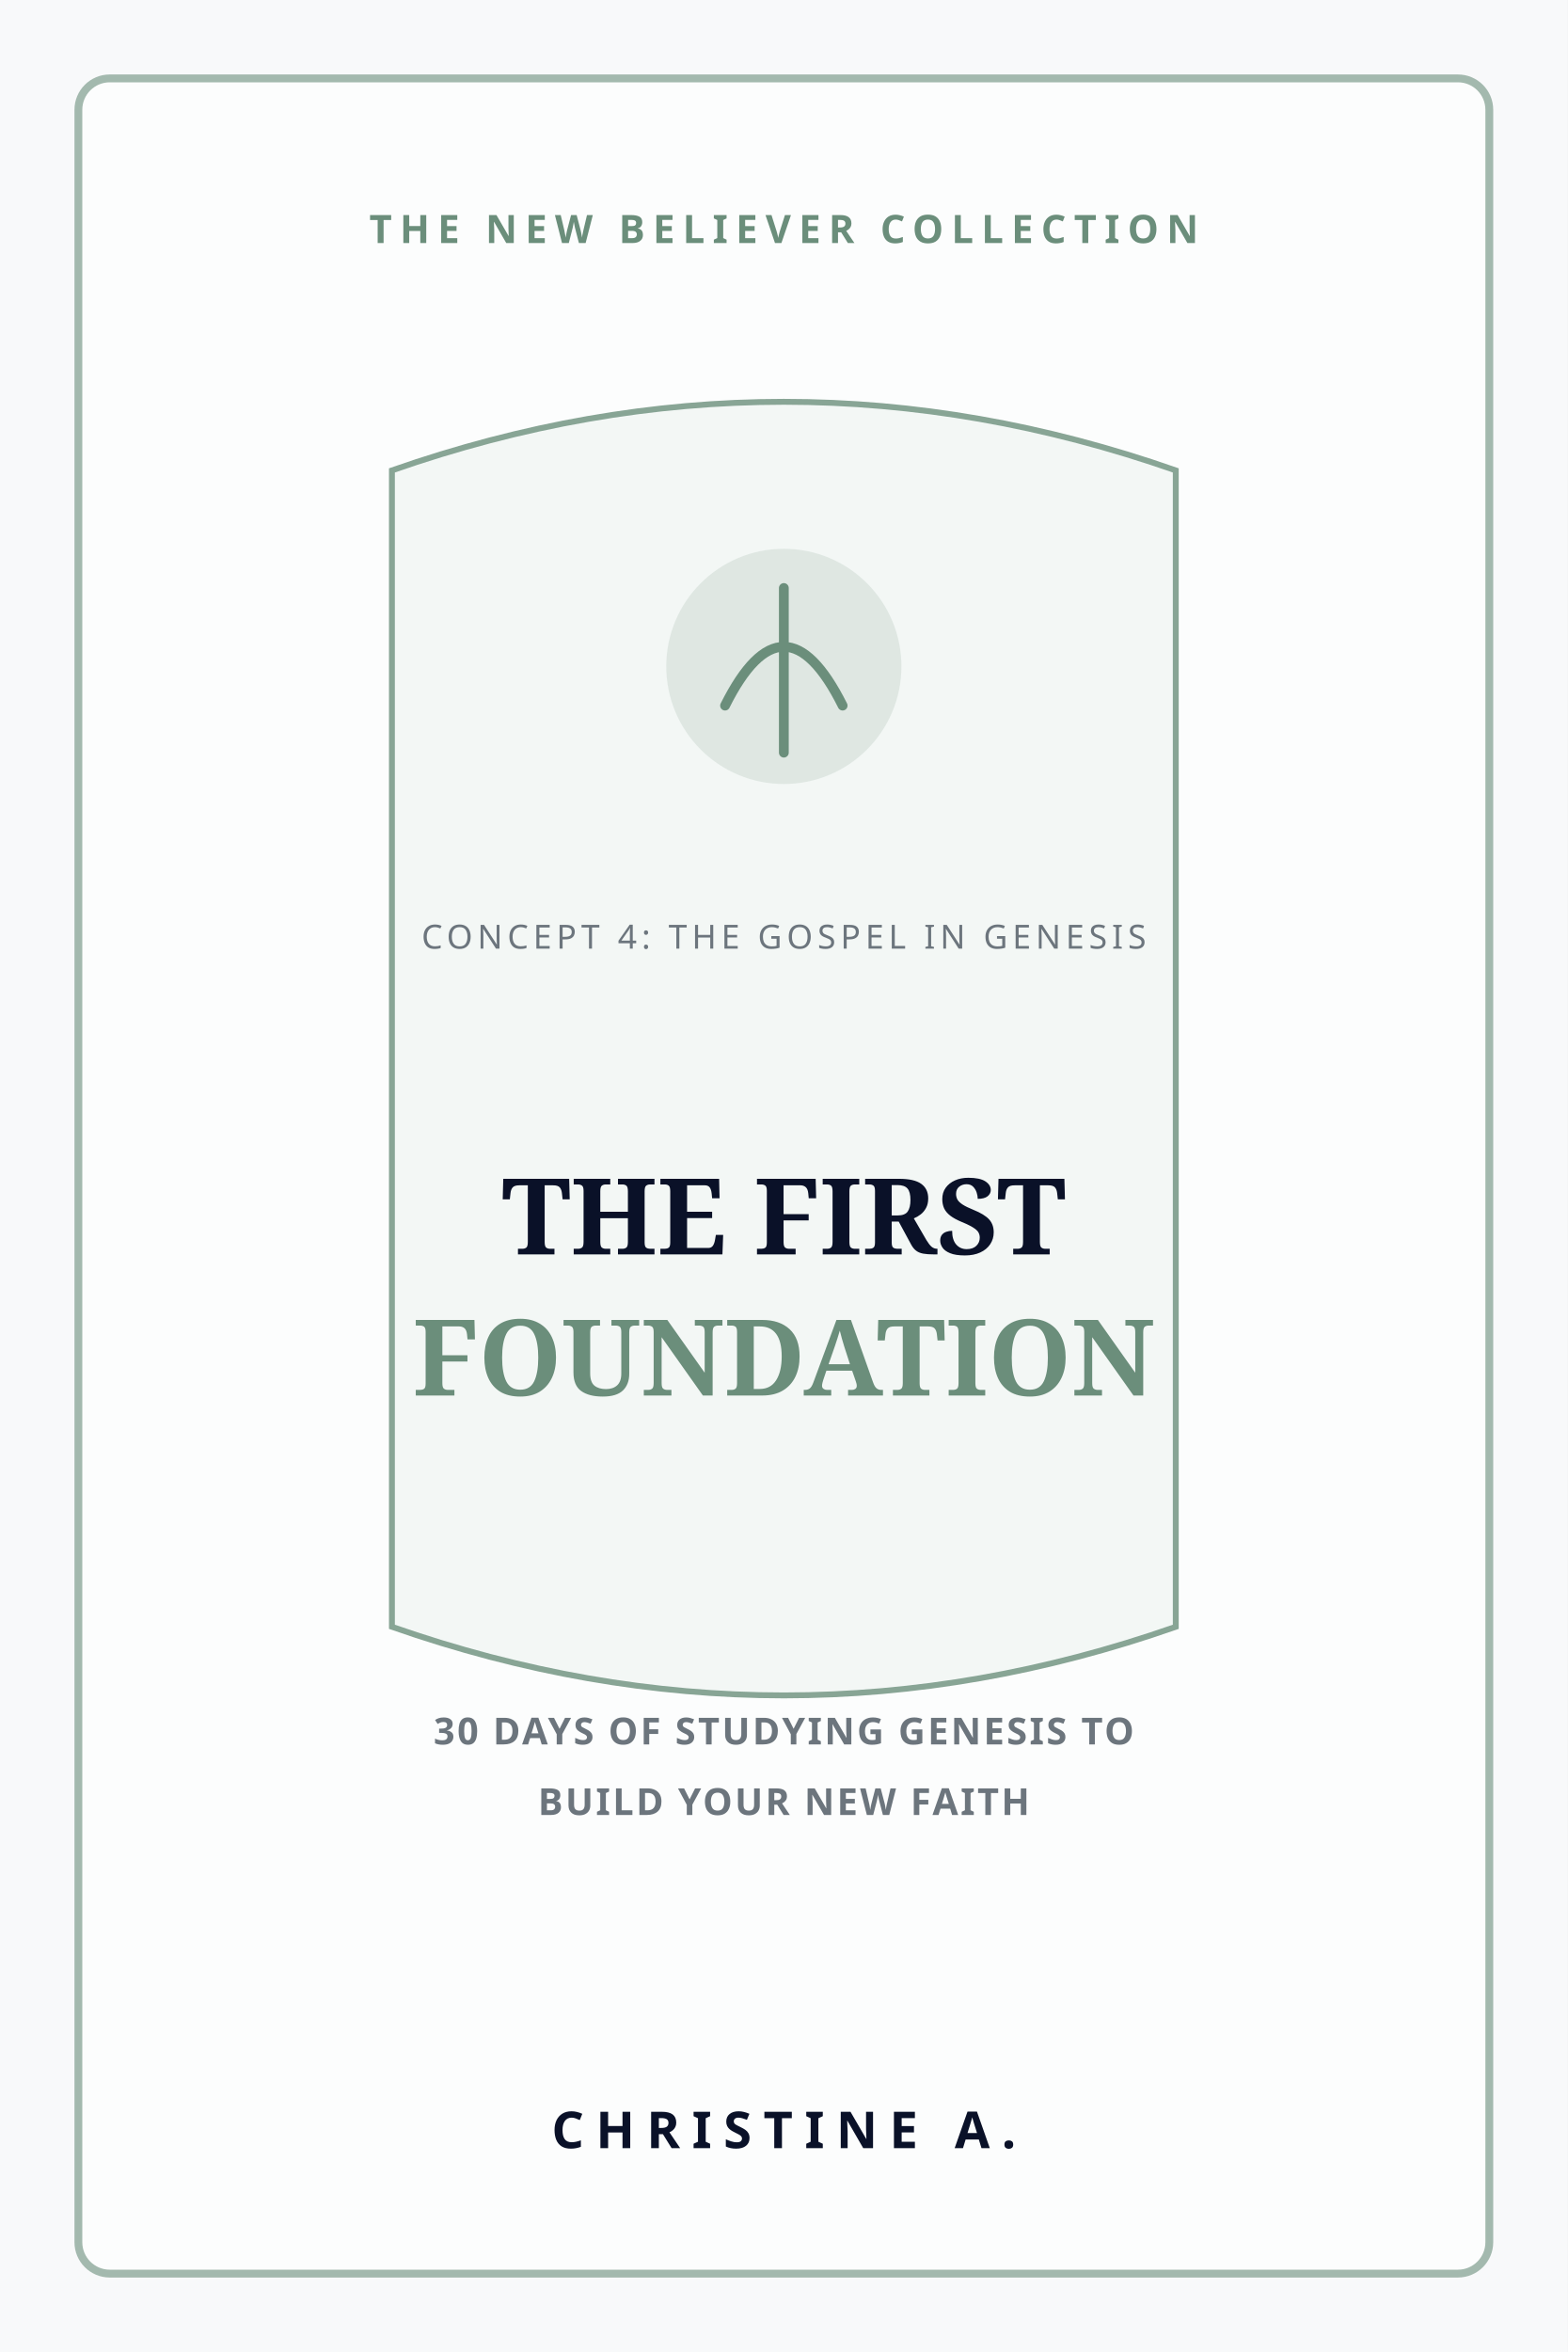
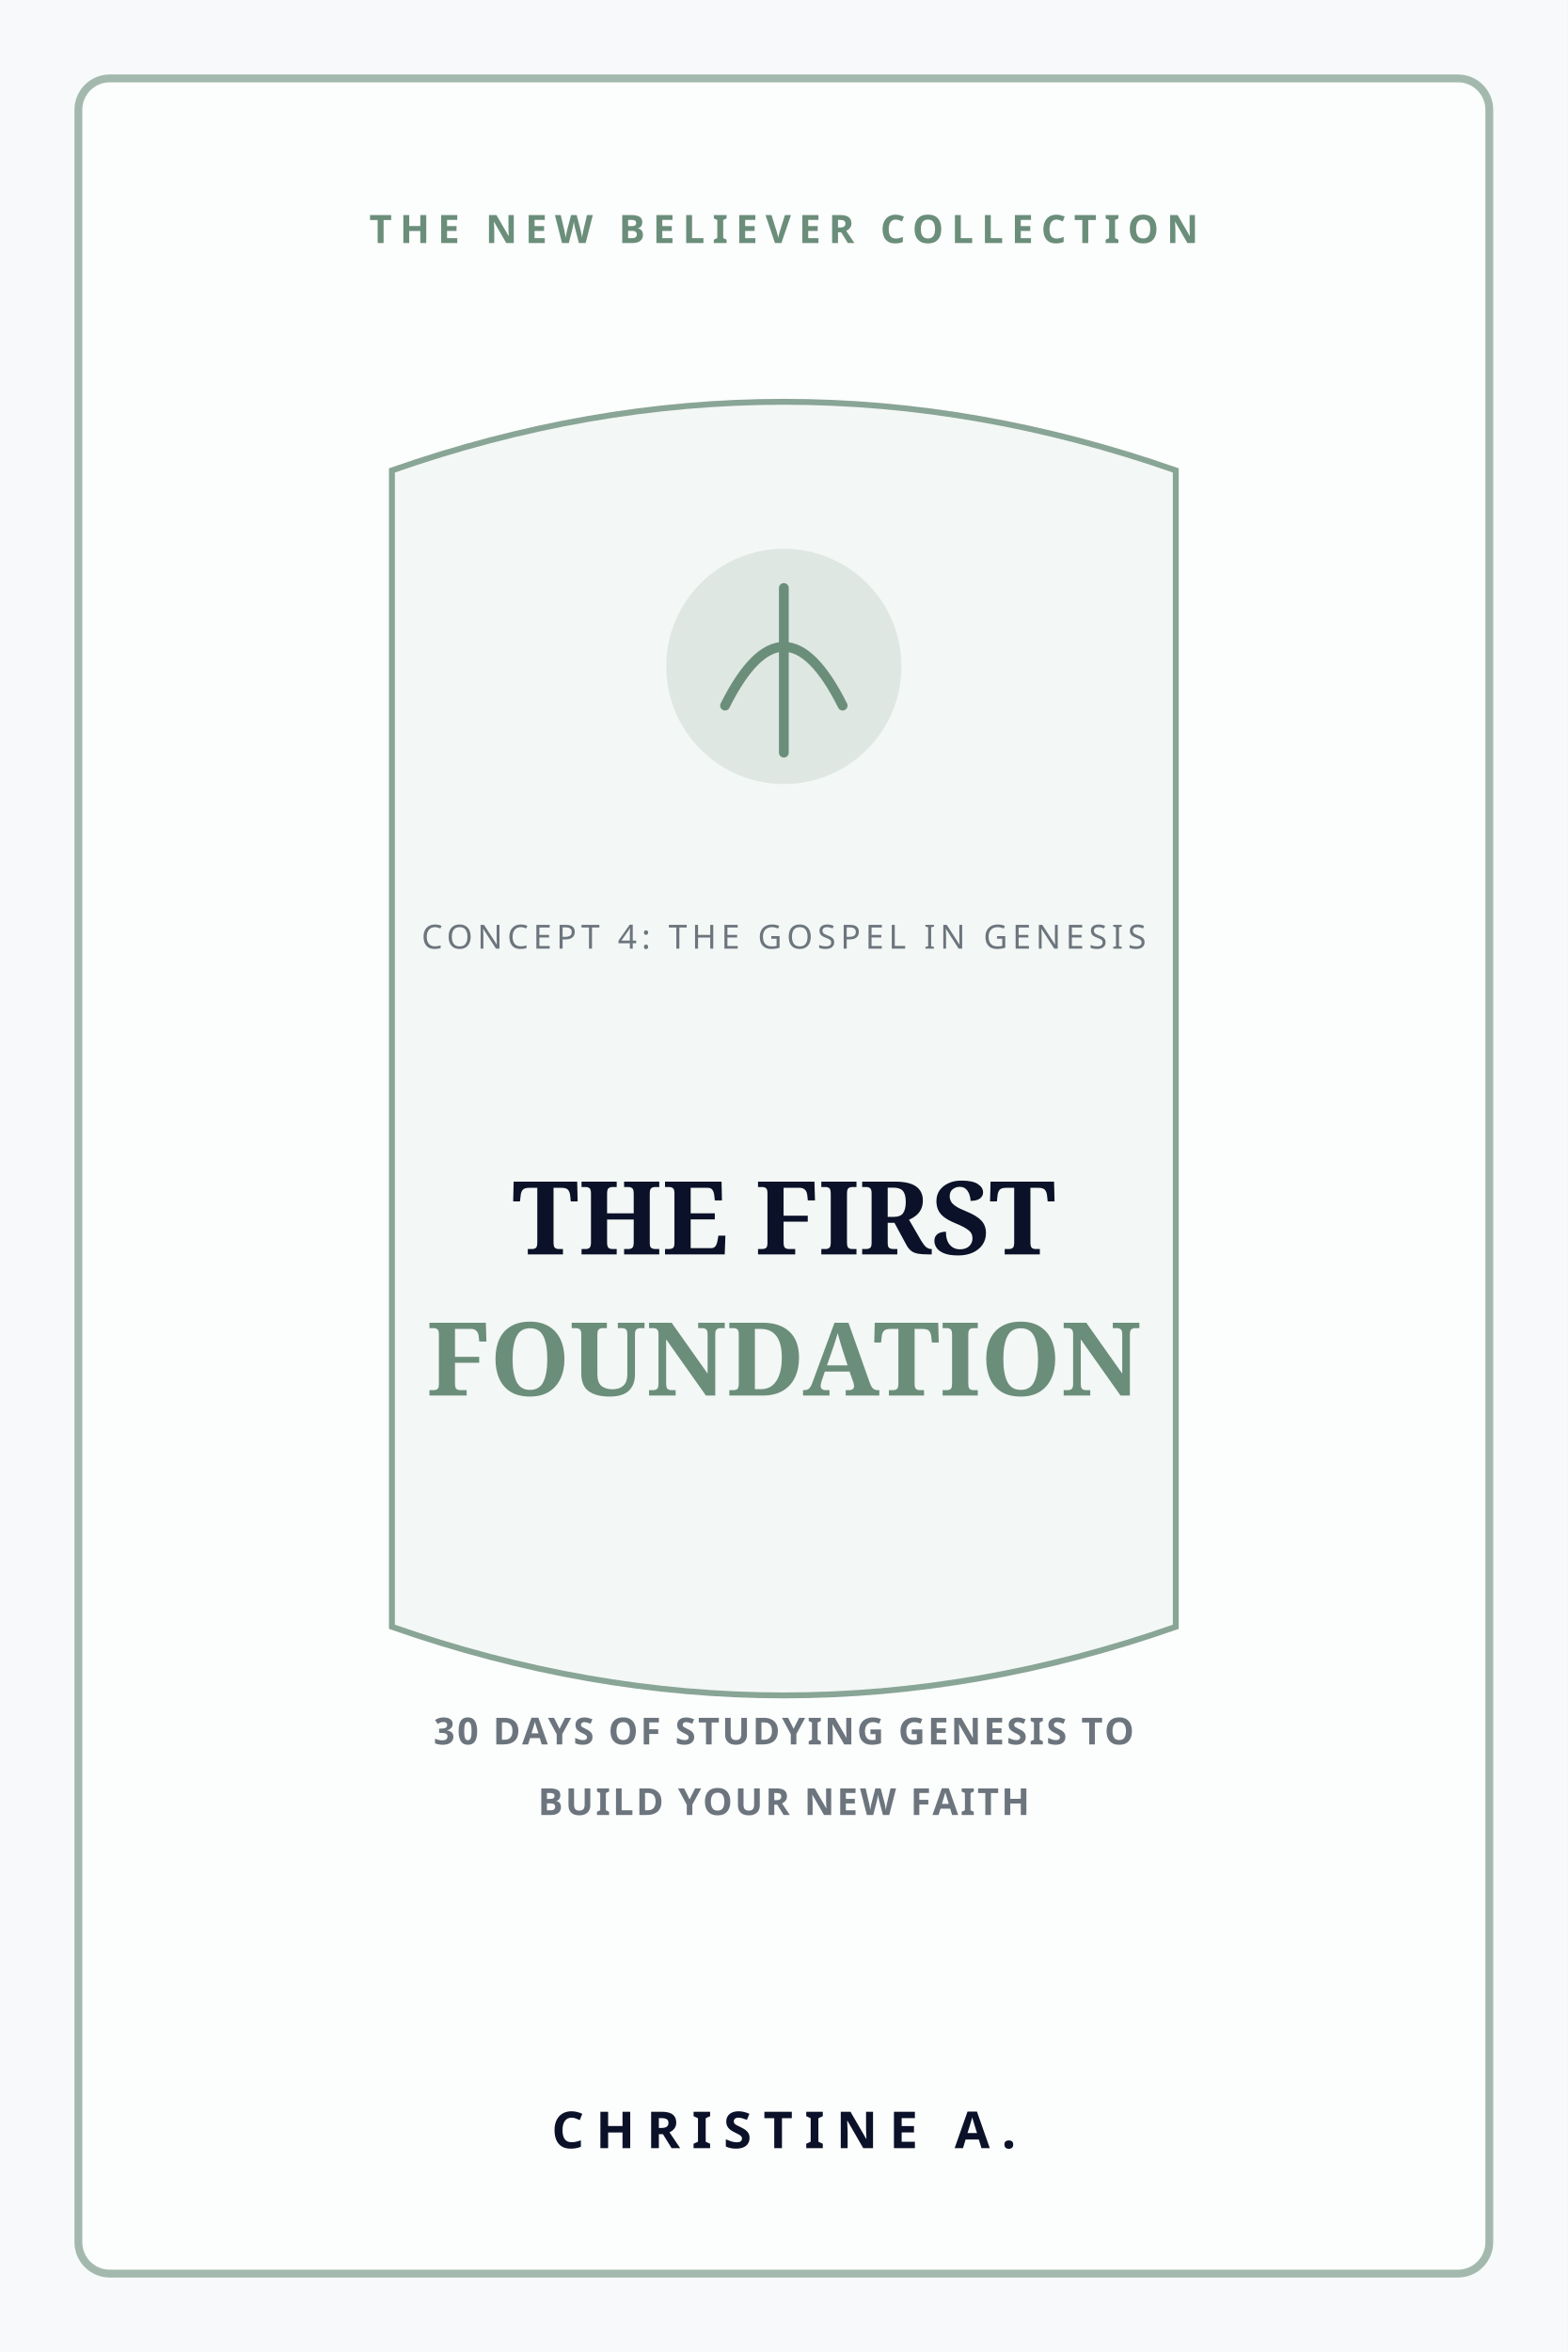
<svg xmlns="http://www.w3.org/2000/svg" viewBox="0 0 400 600" width="100%" height="100%">
  <rect width="100%" height="100%" fill="#F8F9FA" />
  <rect x="20" y="20" width="360" height="560" rx="8" fill="#FFFFFF" stroke="#6B8E7B" stroke-width="2" opacity="0.6" />
  <path d="M 100 120 Q 200 85 300 120 L 300 415 Q 200 450 100 415 Z" fill="#F1F5F3" stroke="#6B8E7B" stroke-width="1.5" opacity="0.8" />
  <circle cx="200" cy="170" r="30" fill="#6B8E7B" opacity="0.15" />
  <path d="M 185 180 Q 200 150 215 180 M 200 150 L 200 192" stroke="#6B8E7B" stroke-width="2.5" fill="none" stroke-linecap="round" />
  <text x="200" y="62" font-family="'Montserrat', sans-serif" font-size="10" font-weight="bold" fill="#6B8E7B" text-anchor="middle" letter-spacing="2">THE NEW BELIEVER COLLECTION</text>
  <text x="200" y="242" font-family="'Montserrat', sans-serif" font-size="8.5" fill="#6C757D" text-anchor="middle" letter-spacing="1.2">CONCEPT 4: THE GOSPEL IN GENESIS</text>
-   <text x="200" y="320" font-family="'Playfair Display', Georgia, serif" font-size="27" font-weight="bold" fill="#0A1128" text-anchor="middle">THE FIRST</text>
-   <text x="200" y="356" font-family="'Playfair Display', Georgia, serif" font-size="27" font-weight="bold" fill="#6B8E7B" text-anchor="middle">FOUNDATION</text>
+   <text x="200" y="320" font-family="'Playfair Display', Georgia, serif" font-size="26" font-weight="bold" fill="#0A1128" text-anchor="middle">THE FIRST</text>
+   <text x="200" y="356" font-family="'Playfair Display', Georgia, serif" font-size="26" font-weight="bold" fill="#6B8E7B" text-anchor="middle">FOUNDATION</text>
  <text x="200" y="445" font-family="'Montserrat', sans-serif" font-size="9.5" font-weight="600" fill="#6C757D" text-anchor="middle" letter-spacing="0.6">30 DAYS OF STUDYING GENESIS TO</text>
  <text x="200" y="463" font-family="'Montserrat', sans-serif" font-size="9.5" font-weight="600" fill="#6C757D" text-anchor="middle" letter-spacing="0.6">BUILD YOUR NEW FAITH</text>
  <text x="200" y="548" font-family="'Montserrat', sans-serif" font-size="13" font-weight="bold" fill="#0A1128" text-anchor="middle" letter-spacing="3">CHRISTINE A.</text>
</svg>
